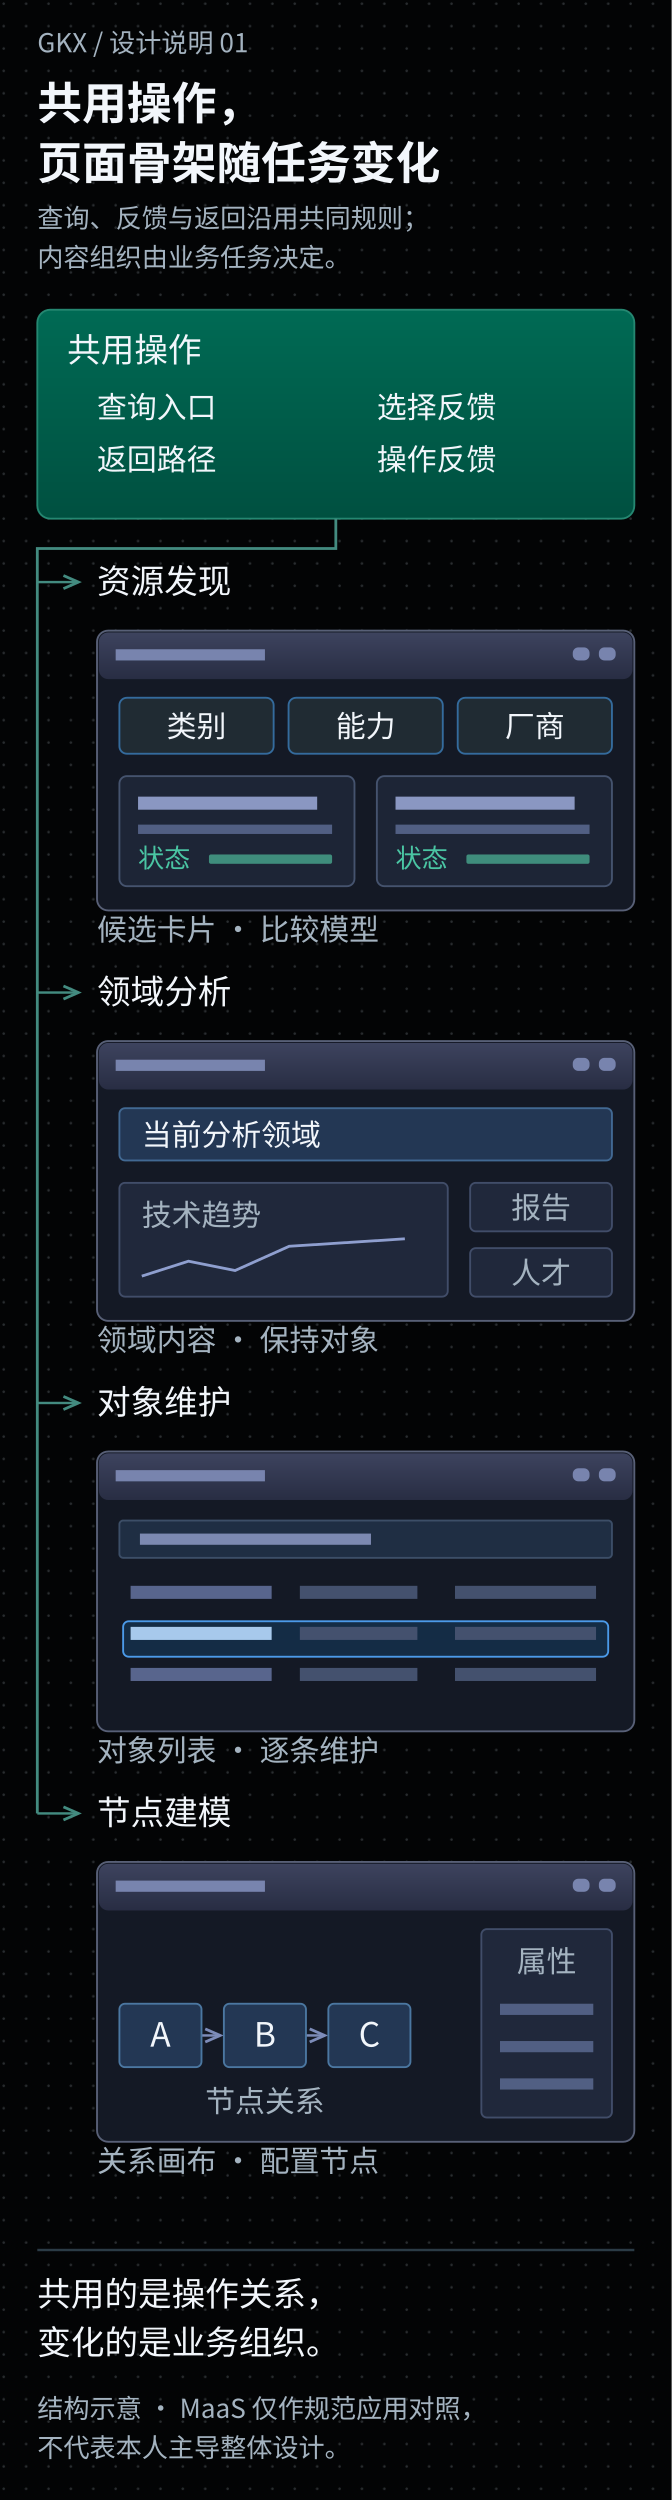
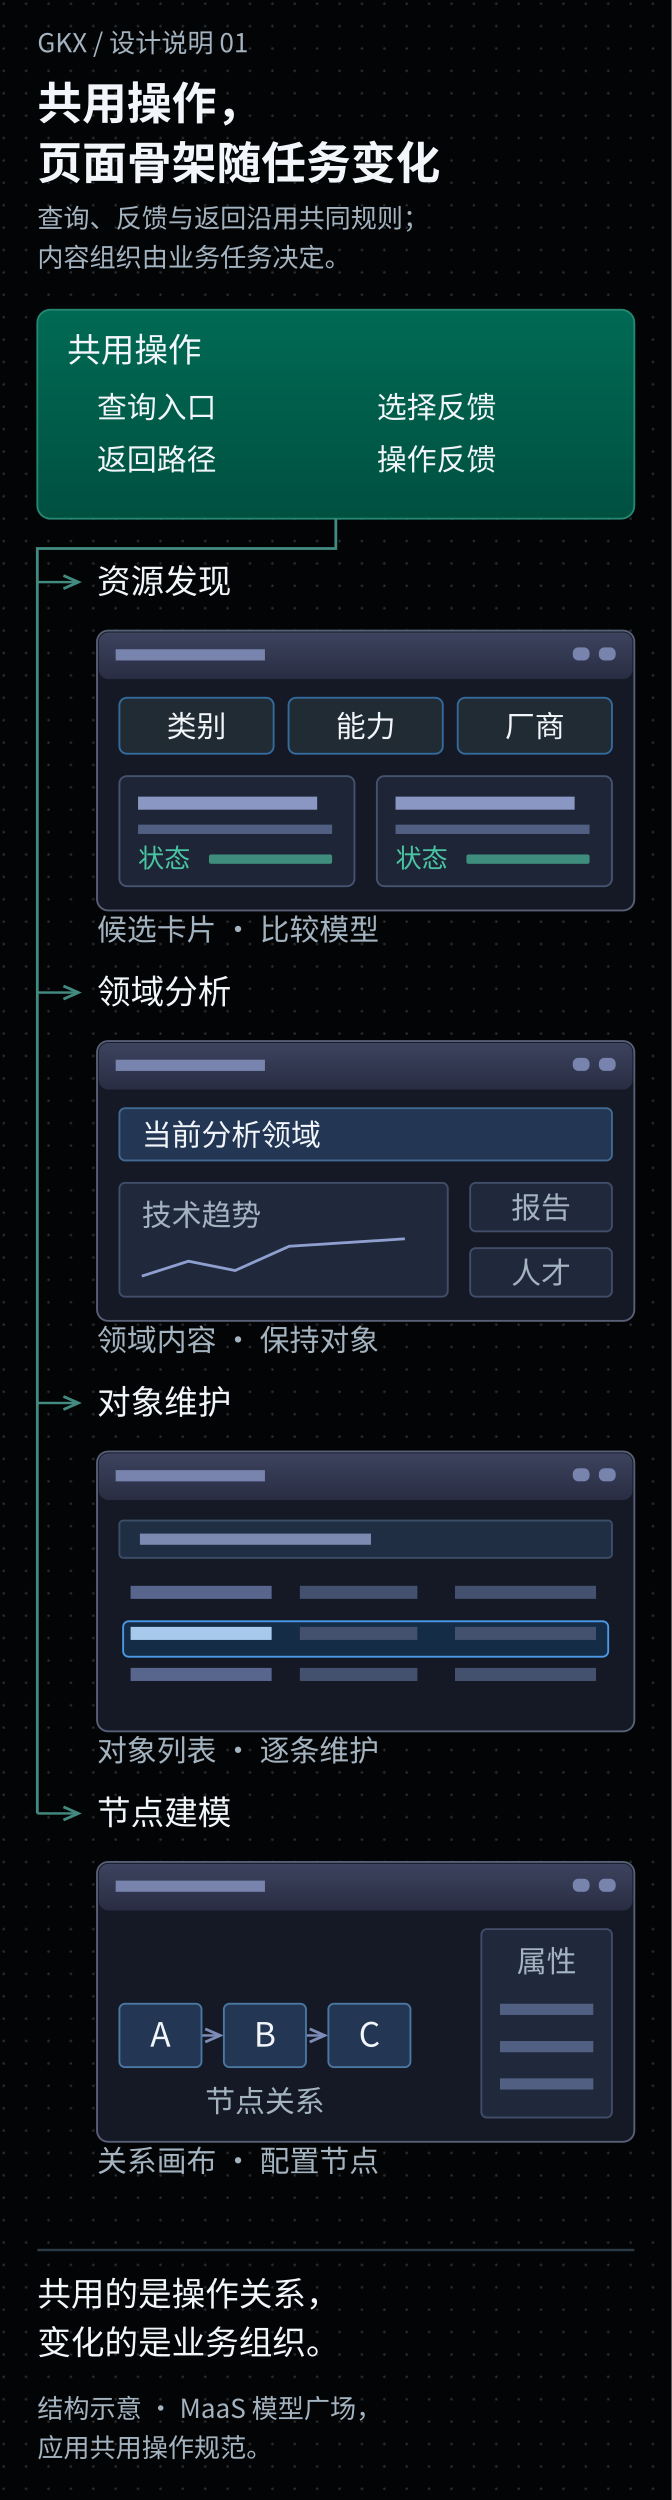
<svg xmlns="http://www.w3.org/2000/svg" width="360" height="1340" viewBox="0 0 360 1340" role="img" aria-labelledby="01-shared-structure-title 01-shared-structure-desc" xml:lang="zh-CN">
  <defs>
    <pattern id="dots" width="12" height="12" patternUnits="userSpaceOnUse">
      <circle cx="2" cy="2" r=".7" fill="#d2e3f0" opacity=".18" />
    </pattern>
    <linearGradient id="blueFill" x2="0" y2="1">
      <stop stop-color="#075181" />
      <stop offset="1" stop-color="#04395f" />
    </linearGradient>
    <linearGradient id="tealFill" x2="0" y2="1">
      <stop stop-color="#006a54" />
      <stop offset="1" stop-color="#005040" />
    </linearGradient>
    <linearGradient id="windowFill" x2="0" y2="1">
      <stop stop-color="#3d435e" />
      <stop offset="1" stop-color="#282d43" />
    </linearGradient>
  </defs>
  <rect width="360" height="1340" fill="#030405" />
  <rect width="360" height="1340" fill="url(#dots)" />
  <g font-family="Microsoft YaHei, PingFang SC, Noto Sans CJK SC, sans-serif">
    <text x="20" y="28" font-size="14" fill="#a4b3c0" font-weight="400" text-anchor="start">GKX / 设计说明 01</text>
    <text x="20" y="64" font-size="24" fill="#f2f6fb" font-weight="600" text-anchor="start">共用操作，</text>
    <text x="20" y="96" font-size="24" fill="#f2f6fb" font-weight="600" text-anchor="start">页面骨架随任务变化</text>
    <text x="20" y="122" font-size="14" fill="#a4b3c0" font-weight="400" text-anchor="start">查询、反馈与返回沿用共同规则；</text>
    <text x="20" y="143" font-size="14" fill="#a4b3c0" font-weight="400" text-anchor="start">内容组织由业务任务决定。</text>
    <rect x="20" y="166" width="320" height="112" rx="7" fill="url(#tealFill)" stroke="#258771" stroke-width="1" />
    <text x="36" y="194" font-size="18" fill="#f2f6fb" font-weight="500" text-anchor="start">共用操作</text>
    <text x="52" y="224" font-size="16" fill="#f2f6fb" font-weight="400" text-anchor="start">查询入口</text>
    <text x="202" y="224" font-size="16" fill="#f2f6fb" font-weight="400" text-anchor="start">选择反馈</text>
    <text x="52" y="252" font-size="16" fill="#f2f6fb" font-weight="400" text-anchor="start">返回路径</text>
    <text x="202" y="252" font-size="16" fill="#f2f6fb" font-weight="400" text-anchor="start">操作反馈</text>
    <path d="M180 278V294H20V972" fill="none" stroke="#438b80" stroke-width="1.5" />
    <line x1="20" y1="312" x2="42" y2="312" stroke="#438b80" stroke-width="1.3" />
    <path d="M34 315.5L42 312L34 308.5" fill="none" stroke="#438b80" stroke-width="1.5" />
    <text x="52" y="318" font-size="18" fill="#f2f6fb" font-weight="500" text-anchor="start">资源发现</text>
    <rect x="52" y="338" width="288" height="150" rx="6" fill="#141925" stroke="#586077" stroke-width="1" />
    <rect x="53" y="339" width="286" height="25" rx="5" fill="url(#windowFill)" stroke="none" stroke-width="1" />
    <rect x="62" y="348" width="80" height="6" rx="0" fill="#7884ae" stroke="none" stroke-width="1" />
    <rect x="307" y="347" width="9" height="7" rx="3" fill="#7884ae" stroke="none" stroke-width="1" />
    <rect x="321" y="347" width="9" height="7" rx="3" fill="#7884ae" stroke="none" stroke-width="1" />
    <rect x="64" y="374" width="82.667" height="30" rx="4" fill="#202b33" stroke="#346b9d" stroke-width="1" />
    <text x="105.333" y="395" font-size="16" fill="#f2f6fb" font-weight="400" text-anchor="middle">类别</text>
    <rect x="154.667" y="374" width="82.667" height="30" rx="4" fill="#202b33" stroke="#346b9d" stroke-width="1" />
    <text x="196" y="395" font-size="16" fill="#f2f6fb" font-weight="400" text-anchor="middle">能力</text>
    <rect x="245.333" y="374" width="82.667" height="30" rx="4" fill="#202b33" stroke="#346b9d" stroke-width="1" />
    <text x="286.667" y="395" font-size="16" fill="#f2f6fb" font-weight="400" text-anchor="middle">厂商</text>
    <rect x="64" y="416" width="126" height="59" rx="4" fill="#1d2536" stroke="#45536e" stroke-width="1" />
    <rect x="74" y="427" width="96" height="7" rx="0" fill="#8a97c2" stroke="none" stroke-width="1" />
    <rect x="74" y="442" width="104" height="5" rx="0" fill="#515f83" stroke="none" stroke-width="1" />
    <text x="74" y="465" font-size="14" fill="#4ac5a3" font-weight="400" text-anchor="start">状态</text>
    <rect x="112" y="458" width="66" height="5" rx="1" fill="#3f8d7c" stroke="none" stroke-width="1" />
    <rect x="202" y="416" width="126" height="59" rx="4" fill="#1d2536" stroke="#45536e" stroke-width="1" />
    <rect x="212" y="427" width="96" height="7" rx="0" fill="#8a97c2" stroke="none" stroke-width="1" />
    <rect x="212" y="442" width="104" height="5" rx="0" fill="#515f83" stroke="none" stroke-width="1" />
    <text x="212" y="465" font-size="14" fill="#4ac5a3" font-weight="400" text-anchor="start">状态</text>
    <rect x="250" y="458" width="66" height="5" rx="1" fill="#3f8d7c" stroke="none" stroke-width="1" />
    <text x="52" y="504" font-size="16" fill="#a4b3c0" font-weight="400" text-anchor="start">候选卡片 · 比较模型</text>
    <line x1="20" y1="532" x2="42" y2="532" stroke="#438b80" stroke-width="1.3" />
    <path d="M34 535.5L42 532L34 528.5" fill="none" stroke="#438b80" stroke-width="1.5" />
    <text x="52" y="538" font-size="18" fill="#f2f6fb" font-weight="500" text-anchor="start">领域分析</text>
    <rect x="52" y="558" width="288" height="150" rx="6" fill="#141925" stroke="#586077" stroke-width="1" />
    <rect x="53" y="559" width="286" height="25" rx="5" fill="url(#windowFill)" stroke="none" stroke-width="1" />
    <rect x="62" y="568" width="80" height="6" rx="0" fill="#7884ae" stroke="none" stroke-width="1" />
    <rect x="307" y="567" width="9" height="7" rx="3" fill="#7884ae" stroke="none" stroke-width="1" />
    <rect x="321" y="567" width="9" height="7" rx="3" fill="#7884ae" stroke="none" stroke-width="1" />
    <rect x="64" y="594" width="264" height="28" rx="3" fill="#233754" stroke="#426993" stroke-width="1" />
    <text x="76" y="614" font-size="16" fill="#f2f6fb" font-weight="400" text-anchor="start">当前分析领域</text>
    <rect x="64" y="634" width="176" height="61" rx="3" fill="#20283b" stroke="#414d69" stroke-width="1" />
    <text x="76" y="657" font-size="16" fill="#a4b3c0" font-weight="400" text-anchor="start">技术趋势</text>
    <path d="M76 684L101 676L126 681L155 668L217 664" fill="none" stroke="#8f9fcf" stroke-width="1.5" />
    <rect x="252" y="634" width="76" height="26" rx="3" fill="#20283b" stroke="#414d69" stroke-width="1" />
    <text x="290" y="653" font-size="16" fill="#a4b3c0" font-weight="400" text-anchor="middle">报告</text>
    <rect x="252" y="669" width="76" height="26" rx="3" fill="#20283b" stroke="#414d69" stroke-width="1" />
    <text x="290" y="688" font-size="16" fill="#a4b3c0" font-weight="400" text-anchor="middle">人才</text>
    <text x="52" y="724" font-size="16" fill="#a4b3c0" font-weight="400" text-anchor="start">领域内容 · 保持对象</text>
    <line x1="20" y1="752" x2="42" y2="752" stroke="#438b80" stroke-width="1.3" />
    <path d="M34 755.5L42 752L34 748.5" fill="none" stroke="#438b80" stroke-width="1.5" />
    <text x="52" y="758" font-size="18" fill="#f2f6fb" font-weight="500" text-anchor="start">对象维护</text>
    <rect x="52" y="778" width="288" height="150" rx="6" fill="#141925" stroke="#586077" stroke-width="1" />
    <rect x="53" y="779" width="286" height="25" rx="5" fill="url(#windowFill)" stroke="none" stroke-width="1" />
    <rect x="62" y="788" width="80" height="6" rx="0" fill="#7884ae" stroke="none" stroke-width="1" />
    <rect x="307" y="787" width="9" height="7" rx="3" fill="#7884ae" stroke="none" stroke-width="1" />
    <rect x="321" y="787" width="9" height="7" rx="3" fill="#7884ae" stroke="none" stroke-width="1" />
    <rect x="64" y="815" width="264" height="20" rx="2" fill="#1f2e43" stroke="#3c4e67" stroke-width="1" />
    <rect x="75" y="822" width="123.84" height="6" rx="0" fill="#7c89b1" stroke="none" stroke-width="1" />
    <rect x="70" y="850" width="75.6" height="7" rx="0" fill="#58658d" stroke="none" stroke-width="1" />
    <rect x="160.72" y="850" width="63" height="7" rx="0" fill="#44516e" stroke="none" stroke-width="1" />
    <rect x="243.88" y="850" width="75.6" height="7" rx="0" fill="#44516e" stroke="none" stroke-width="1" />
    <rect x="66" y="869" width="260" height="19" rx="3" fill="#142c45" stroke="#4b9ae9" stroke-width="1" />
    <rect x="70" y="872" width="75.6" height="7" rx="0" fill="#a7c9ec" stroke="none" stroke-width="1" />
    <rect x="160.72" y="872" width="63" height="7" rx="0" fill="#44516e" stroke="none" stroke-width="1" />
    <rect x="243.88" y="872" width="75.6" height="7" rx="0" fill="#44516e" stroke="none" stroke-width="1" />
    <rect x="70" y="894" width="75.6" height="7" rx="0" fill="#58658d" stroke="none" stroke-width="1" />
    <rect x="160.72" y="894" width="63" height="7" rx="0" fill="#44516e" stroke="none" stroke-width="1" />
    <rect x="243.88" y="894" width="75.6" height="7" rx="0" fill="#44516e" stroke="none" stroke-width="1" />
    <text x="52" y="944" font-size="16" fill="#a4b3c0" font-weight="400" text-anchor="start">对象列表 · 逐条维护</text>
    <line x1="20" y1="972" x2="42" y2="972" stroke="#438b80" stroke-width="1.3" />
    <path d="M34 975.5L42 972L34 968.5" fill="none" stroke="#438b80" stroke-width="1.5" />
    <text x="52" y="978" font-size="18" fill="#f2f6fb" font-weight="500" text-anchor="start">节点建模</text>
    <rect x="52" y="998" width="288" height="150" rx="6" fill="#141925" stroke="#586077" stroke-width="1" />
    <rect x="53" y="999" width="286" height="25" rx="5" fill="url(#windowFill)" stroke="none" stroke-width="1" />
    <rect x="62" y="1008" width="80" height="6" rx="0" fill="#7884ae" stroke="none" stroke-width="1" />
    <rect x="307" y="1007" width="9" height="7" rx="3" fill="#7884ae" stroke="none" stroke-width="1" />
    <rect x="321" y="1007" width="9" height="7" rx="3" fill="#7884ae" stroke="none" stroke-width="1" />
    <rect x="258" y="1034" width="70" height="101" rx="3" fill="#20283b" stroke="#414d69" stroke-width="1" />
    <text x="293" y="1057" font-size="16" fill="#a4b3c0" font-weight="400" text-anchor="middle">属性</text>
    <rect x="268" y="1074" width="50" height="6" rx="0" fill="#515f83" stroke="none" stroke-width="1" />
    <rect x="268" y="1094" width="50" height="6" rx="0" fill="#515f83" stroke="none" stroke-width="1" />
    <rect x="268" y="1114" width="50" height="6" rx="0" fill="#515f83" stroke="none" stroke-width="1" />
    <line x1="108" y1="1091" x2="118" y2="1091" stroke="#7d8cb9" stroke-width="1.3" />
    <path d="M110 1094.5L118 1091L110 1087.5" fill="none" stroke="#7d8cb9" stroke-width="1.5" />
    <rect x="64" y="1074" width="44" height="34" rx="3" fill="#233754" stroke="#4b77a1" stroke-width="1" />
    <text x="86" y="1097" font-size="18" fill="#f2f6fb" font-weight="400" text-anchor="middle">A</text>
    <line x1="164" y1="1091" x2="174" y2="1091" stroke="#7d8cb9" stroke-width="1.3" />
    <path d="M166 1094.5L174 1091L166 1087.5" fill="none" stroke="#7d8cb9" stroke-width="1.5" />
    <rect x="120" y="1074" width="44" height="34" rx="3" fill="#233754" stroke="#4b77a1" stroke-width="1" />
    <text x="142" y="1097" font-size="18" fill="#f2f6fb" font-weight="400" text-anchor="middle">B</text>
    <rect x="176" y="1074" width="44" height="34" rx="3" fill="#233754" stroke="#4b77a1" stroke-width="1" />
    <text x="198" y="1097" font-size="18" fill="#f2f6fb" font-weight="400" text-anchor="middle">C</text>
    <text x="142" y="1132" font-size="16" fill="#a4b3c0" font-weight="400" text-anchor="middle">节点关系</text>
    <text x="52" y="1164" font-size="16" fill="#a4b3c0" font-weight="400" text-anchor="start">关系画布 · 配置节点</text>
    <line x1="20" y1="1206" x2="340" y2="1206" stroke="#2b3b46" stroke-width="1.3" />
    <text x="20" y="1236" font-size="18" fill="#f2f6fb" font-weight="400" text-anchor="start">共用的是操作关系，</text>
    <text x="20" y="1262" font-size="18" fill="#f2f6fb" font-weight="400" text-anchor="start">变化的是业务组织。</text>
-     <text x="20" y="1296" font-size="14" fill="#a4b3c0" font-weight="400" text-anchor="start">结构示意 · MaaS 仅作规范应用对照，</text>
-     <text x="20" y="1317" font-size="14" fill="#a4b3c0" font-weight="400" text-anchor="start">不代表本人主导整体设计。</text>
+     <text x="20" y="1296" font-size="14" fill="#a4b3c0" font-weight="400" text-anchor="start">结构示意 · MaaS 模型广场，</text>
+     <text x="20" y="1317" font-size="14" fill="#a4b3c0" font-weight="400" text-anchor="start">应用共用操作规范。</text>
  </g>
</svg>
